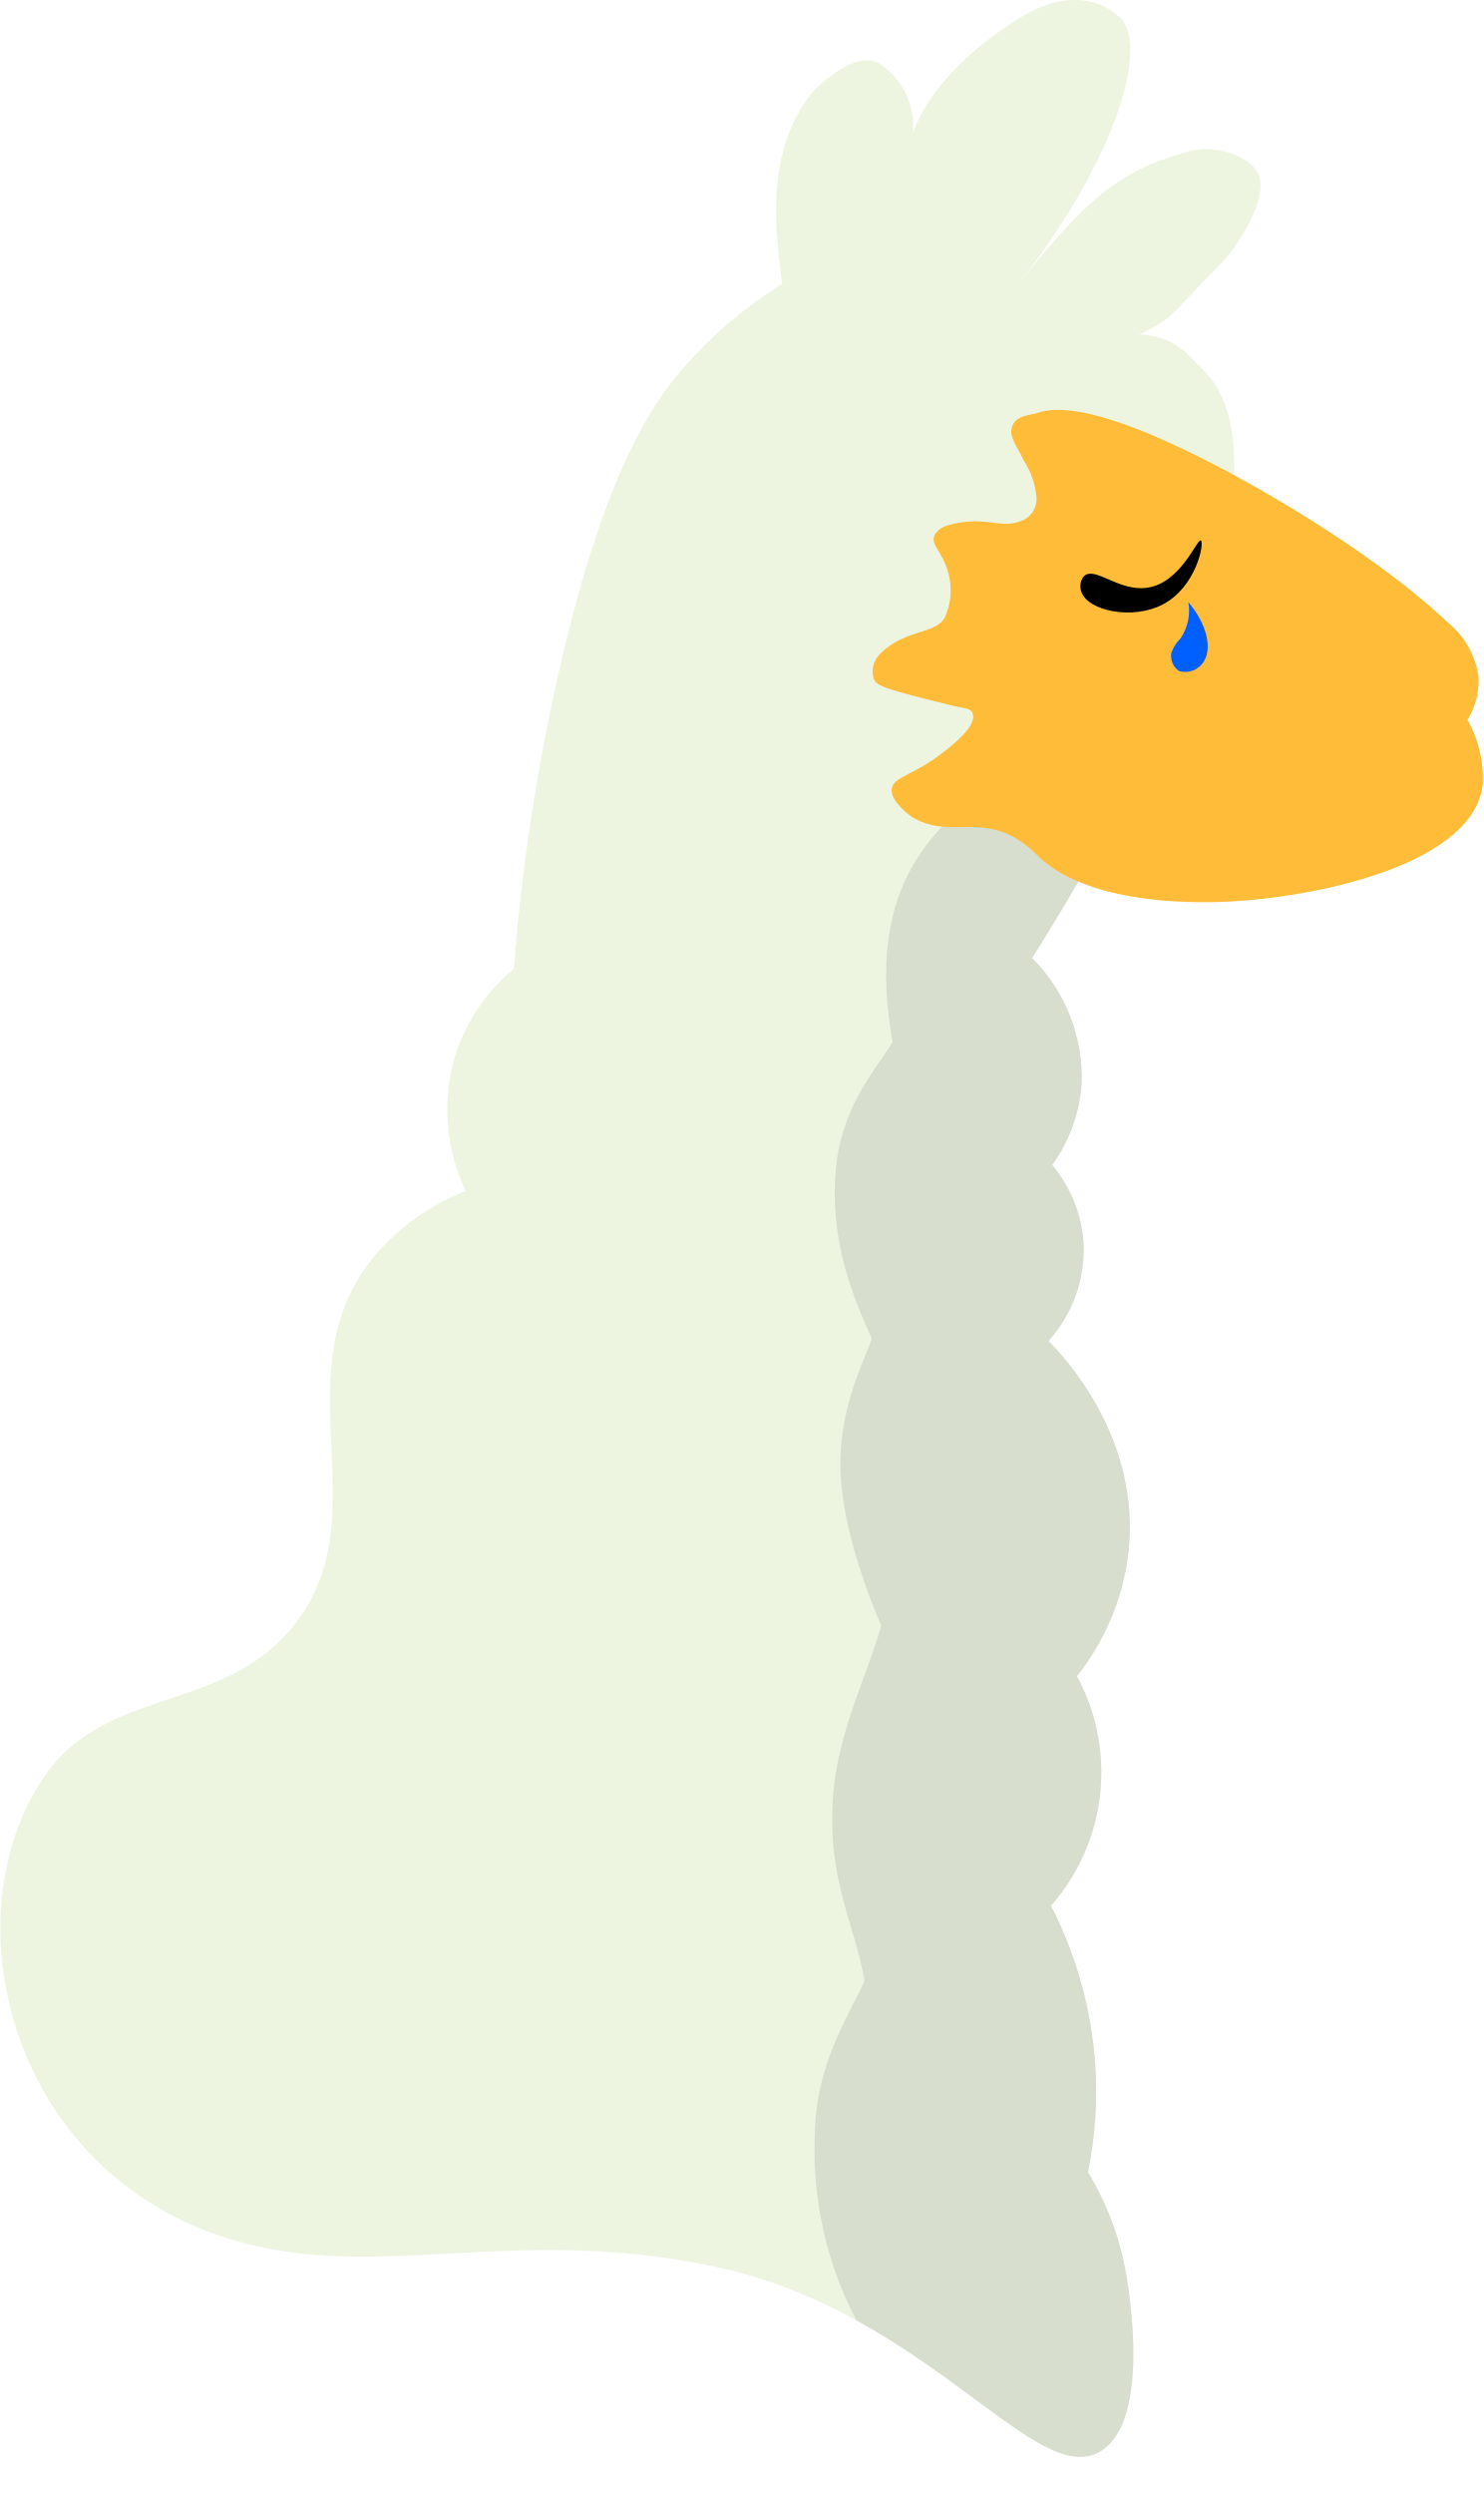
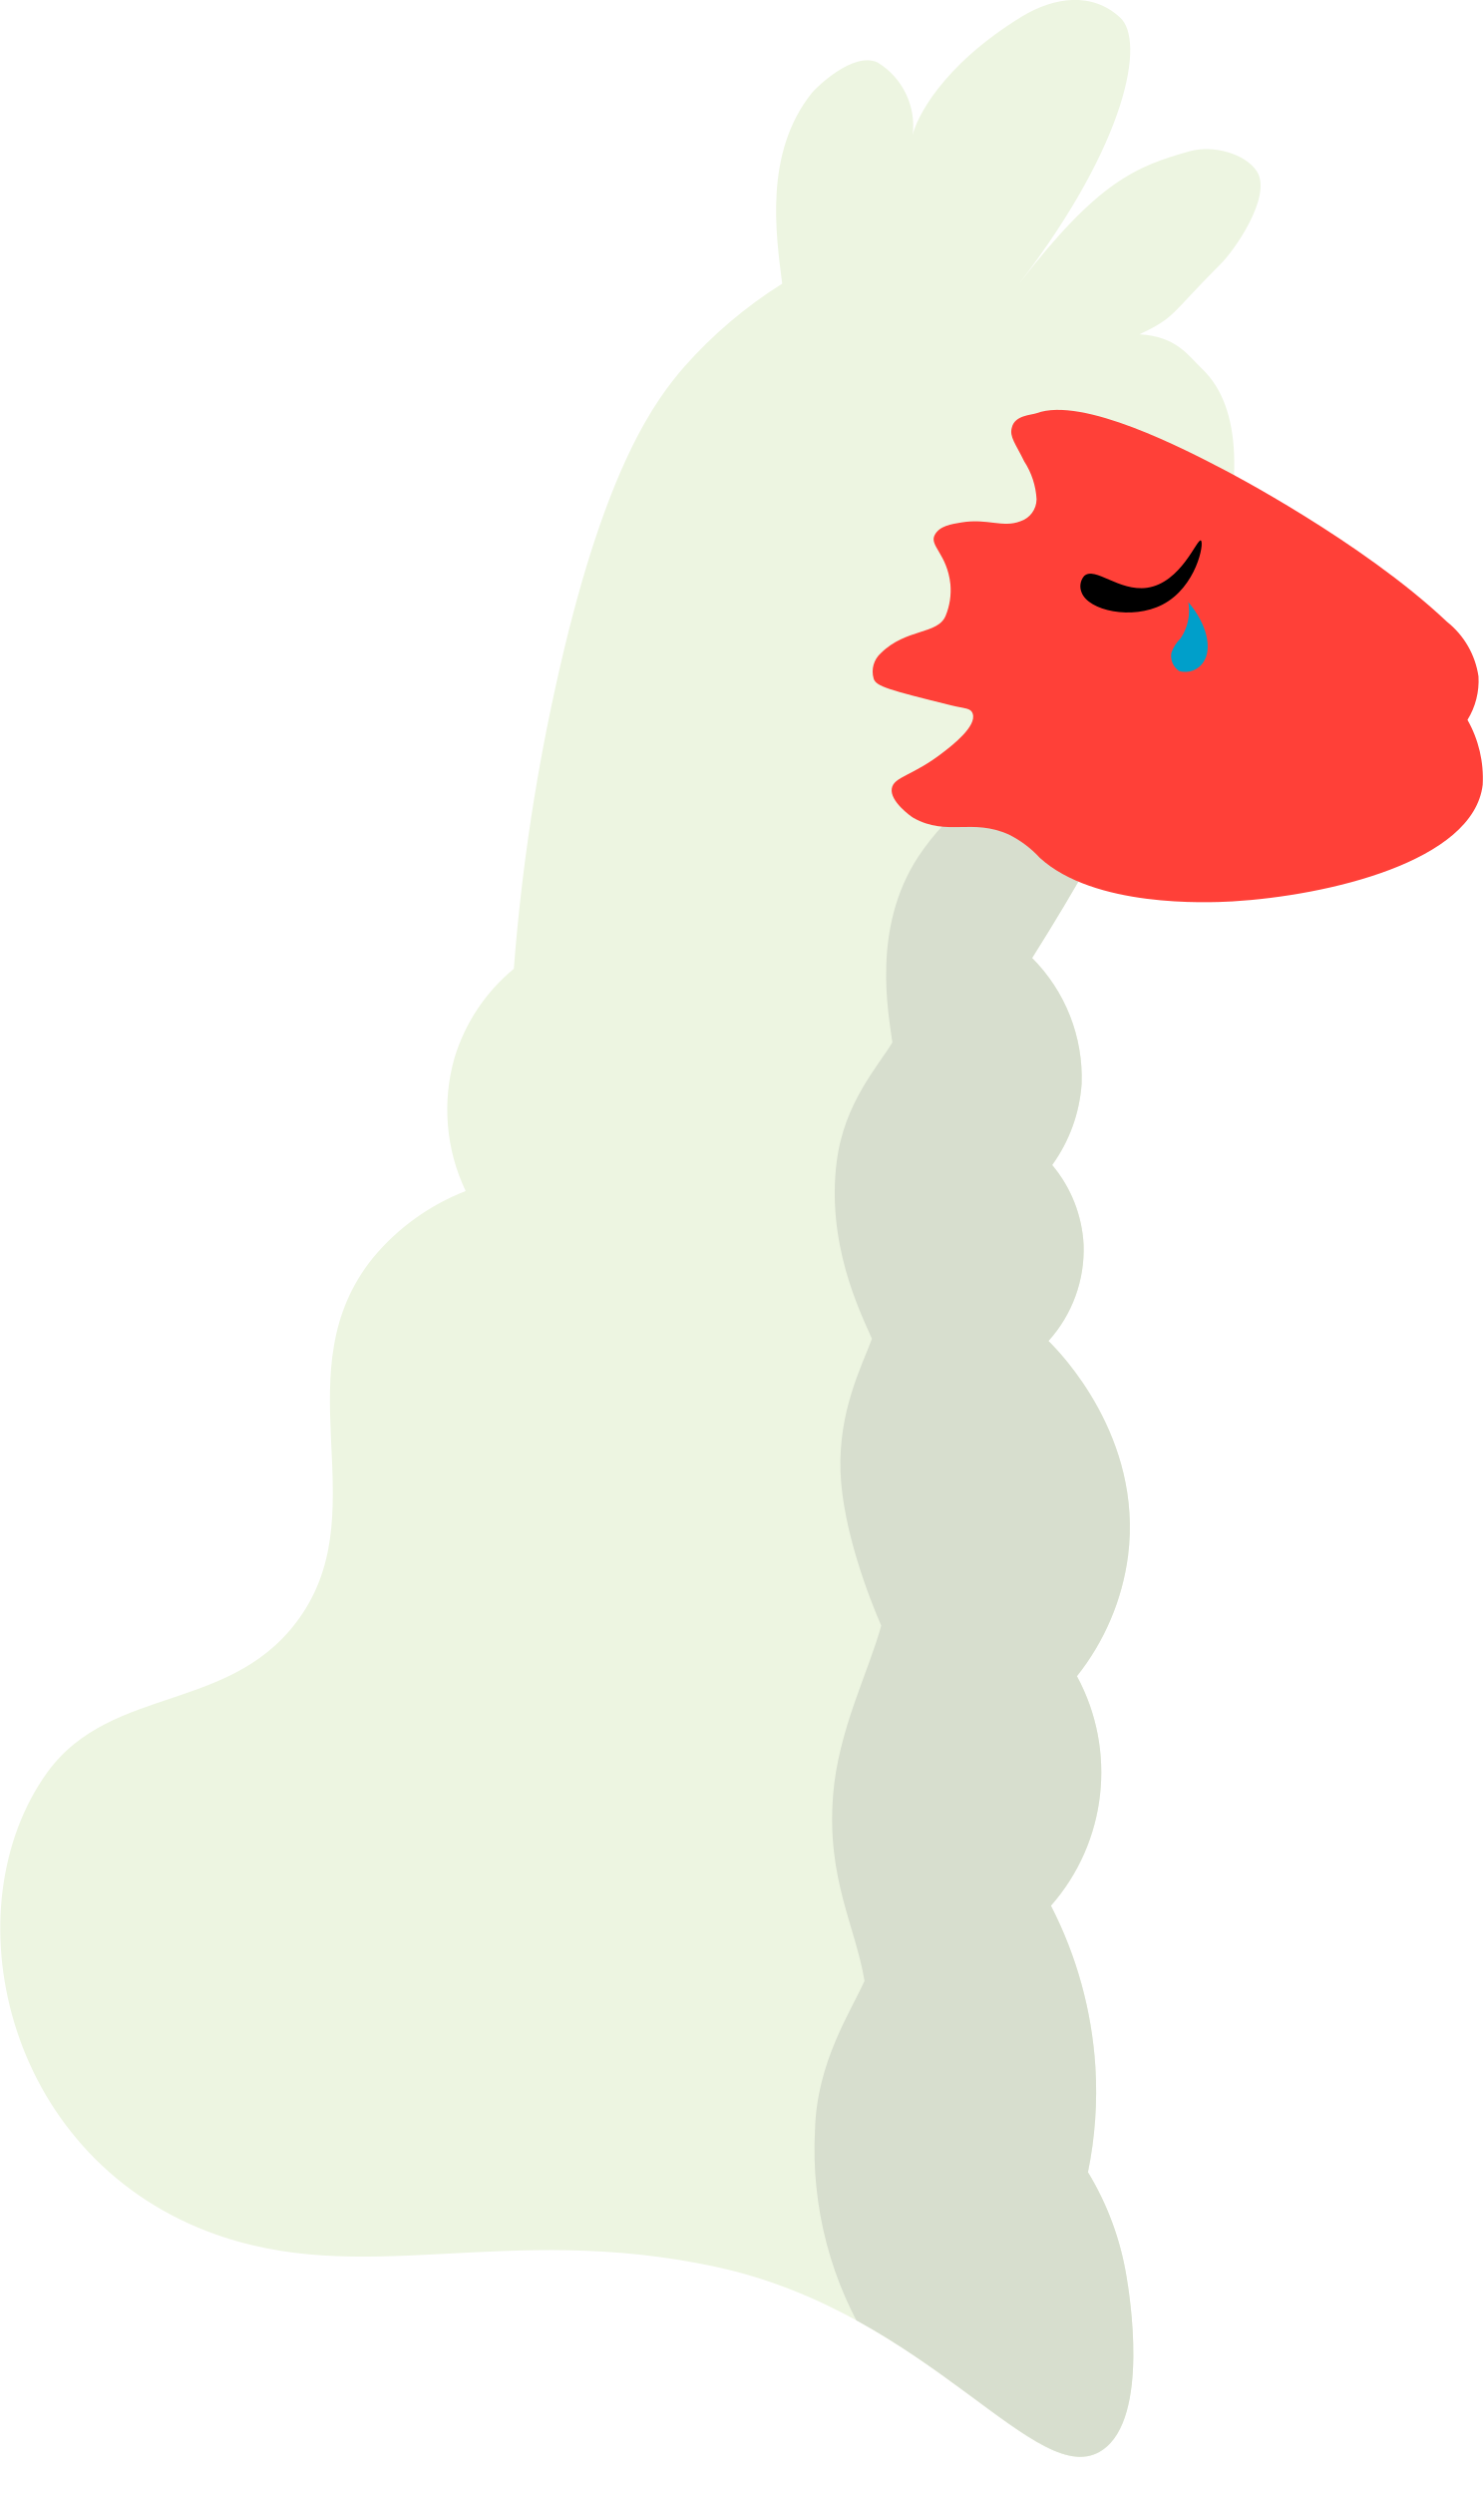
<svg xmlns="http://www.w3.org/2000/svg" viewBox="0 0 119.81 201.42">
  <defs>
-     <style>.cls-1{fill:none;}.cls-2{fill:#edf5e1;}.cls-3{clip-path:url(#clip-path);}.cls-4{fill:#d7dece;}.cls-5{fill:#ffbc38;}.cls-6{fill:#0060ff;}</style>
+     <style>.cls-1{fill:none;}.cls-2{fill:#edf5e1;}.cls-3{clip-path:url(#clip-path);}.cls-4{fill:#d7dece;}.cls-5{fill:#ff4038;}.cls-6{fill:#009fca;}</style>
    <clipPath id="clip-path" transform="translate(0)">
      <path id="SVGID" class="cls-1" d="M3.82,143.14c5.24-7.22,15.22-4.67,20.64-12.86,5.8-8.77-1.63-19.64,5.68-28.71a18.39,18.39,0,0,1,7.48-5.38,15.25,15.25,0,0,1-.9-10.77,14.93,14.93,0,0,1,4.79-7.18,164,164,0,0,1,3.73-24.37C49,37.5,53,32.27,55.26,29.64a36.43,36.43,0,0,1,7.93-6.73c-.51-4-1.48-10.54,2.39-15.4.32-.4,3.32-3.38,5.31-2.47a6,6,0,0,1,2.84,5.87C74,9.64,76,5.35,82.56,1.33c2.62-1.59,5.7-2,7.94.1,2,1.83.64,10-8.17,21.48,6.4-8.3,9.49-9.49,13.76-10.69,1.9-.54,4.53.18,5.46,1.64,1.24,2-1.87,6.45-3,7.52C94.5,25.43,95,25.61,92.05,27c3,.17,3.91,1.69,5.09,2.82,6.43,6.19.42,25.07-13.76,47.55a13.67,13.67,0,0,1,4,10.17A12.71,12.71,0,0,1,85,94.09a10.86,10.86,0,0,1,2.54,6.43,11,11,0,0,1-2.84,7.78c.93.91,7.65,7.77,6.43,17.35A19.73,19.73,0,0,1,87,135.37a16.3,16.3,0,0,1-2.1,18.54,33,33,0,0,1,3.59,13,32.3,32.3,0,0,1-.6,8.52A23.43,23.43,0,0,1,91,183.82c.22,1.3,1.91,11.43-1.94,14.05-5.2,3.55-13.86-11.06-31.25-14.8-17.14-3.69-28.56,1.89-41-2.84C.22,173.9-4,154,3.82,143.14Z" />
    </clipPath>
  </defs>
  <g id="Layer_2" data-name="Layer 2">
    <g id="Layer_3" data-name="Layer 3">
      <path class="cls-2" d="M3.82,143.14c5.24-7.22,15.22-4.67,20.64-12.86,5.8-8.77-1.63-19.64,5.68-28.71a18.39,18.39,0,0,1,7.48-5.38,15.25,15.25,0,0,1-.9-10.77,14.93,14.93,0,0,1,4.79-7.18,164,164,0,0,1,3.73-24.37C49,37.5,53,32.27,55.26,29.64a36.43,36.43,0,0,1,7.93-6.73c-.51-4-1.48-10.54,2.39-15.4.32-.4,3.32-3.38,5.31-2.47a6,6,0,0,1,2.84,5.87C74,9.64,76,5.35,82.56,1.33c2.62-1.59,5.7-2,7.94.1,2,1.83.64,10-8.17,21.48,6.4-8.3,9.49-9.49,13.76-10.69,1.9-.54,4.53.18,5.46,1.64,1.24,2-1.87,6.45-3,7.52C94.5,25.43,95,25.61,92.05,27c3,.17,3.91,1.69,5.09,2.82,6.43,6.19.42,25.07-13.76,47.55a13.67,13.67,0,0,1,4,10.17A12.71,12.71,0,0,1,85,94.09a10.86,10.86,0,0,1,2.54,6.43,11,11,0,0,1-2.84,7.78c.93.91,7.65,7.77,6.43,17.35A19.73,19.73,0,0,1,87,135.37a16.3,16.3,0,0,1-2.1,18.54,33,33,0,0,1,3.59,13,32.3,32.3,0,0,1-.6,8.52A23.43,23.43,0,0,1,91,183.82c.22,1.3,1.91,11.43-1.94,14.05-5.2,3.55-13.86-11.06-31.25-14.8-17.14-3.69-28.56,1.89-41-2.84C.22,173.9-4,154,3.82,143.14Z" transform="translate(0)" />
      <g class="cls-3">
        <path class="cls-4" d="M99.3,60.52c-10.21-2.29-20.23,1.24-25.12,8.67-3.79,5.77-2.4,12.65-2.09,15-1.22,2-3.88,4.9-4.49,9.57-.86,6.59,1.82,12.07,2.84,14.36-.84,2.26-2.72,5.85-2.54,10.76.17,4.66,2.34,10.24,3.29,12.41-1,3.68-3.48,8.45-3.89,13.69-.53,6.75,1.8,10.56,2.54,15-1.13,2.52-3.85,6.58-4,12a29.8,29.8,0,0,0,4.63,17.65c1.84,2.78,7.4,11.2,17.35,11.81,8.35.51,14.31-4.82,15.7-6.13a200.71,200.71,0,0,0,3.14-25.57c1.49-25.51-2.57-40-5.38-73.13C100.54,88.15,99.67,75.75,99.3,60.52Z" transform="translate(0)" />
      </g>
      <path class="cls-5" d="M118.55,58.14a6,6,0,0,0,.89-3.51,6.9,6.9,0,0,0-2.54-4.41C110,43.7,99,38,99,38c-3.33-1.74-11.53-6-15.26-4.63-.45.16-1.77.16-2,1.17-.21.74.32,1.32,1,2.72a6.25,6.25,0,0,1,1,3.06,1.89,1.89,0,0,1-1.31,1.78c-1.43.55-2.65-.25-4.74.09-.86.14-1.79.29-2.17,1-.49.87,1,1.54,1.26,4a5.42,5.42,0,0,1-.39,2.55c-.64,1.52-3.19,1-5.22,3a2,2,0,0,0-.59,2.07c.18.62,1.22.91,6.28,2.16,1.09.27,1.56.19,1.72.67.35,1-1.66,2.56-2.31,3.06-2.54,2-4.08,2-4.23,3s1.5,2.21,1.76,2.36c2.72,1.51,4.71,0,7.7,1.34A8.59,8.59,0,0,1,84,69.28c4.38,4,13.44,3.64,15.56,3.52,7.66-.46,19.48-3.2,20.22-9.42A9.56,9.56,0,0,0,118.55,58.14Z" transform="translate(0)" />
      <path d="M87.37,47.83c.54,1.5,4.1,2.26,6.54,1,2.73-1.41,3.41-5,3.1-5.18s-1.59,3.43-4.35,3.82c-2.28.32-4.2-1.76-5.08-.95A1.28,1.28,0,0,0,87.37,47.83Z" transform="translate(0)" />
      <path class="cls-6" d="M96,48.63a4,4,0,0,1-.63,2.93,3,3,0,0,0-.74,1.16,1.46,1.46,0,0,0,.62,1.47,1.74,1.74,0,0,0,2-.77C97.92,52.38,97.53,50.43,96,48.63Z" transform="translate(0)" />
    </g>
  </g>
</svg>
